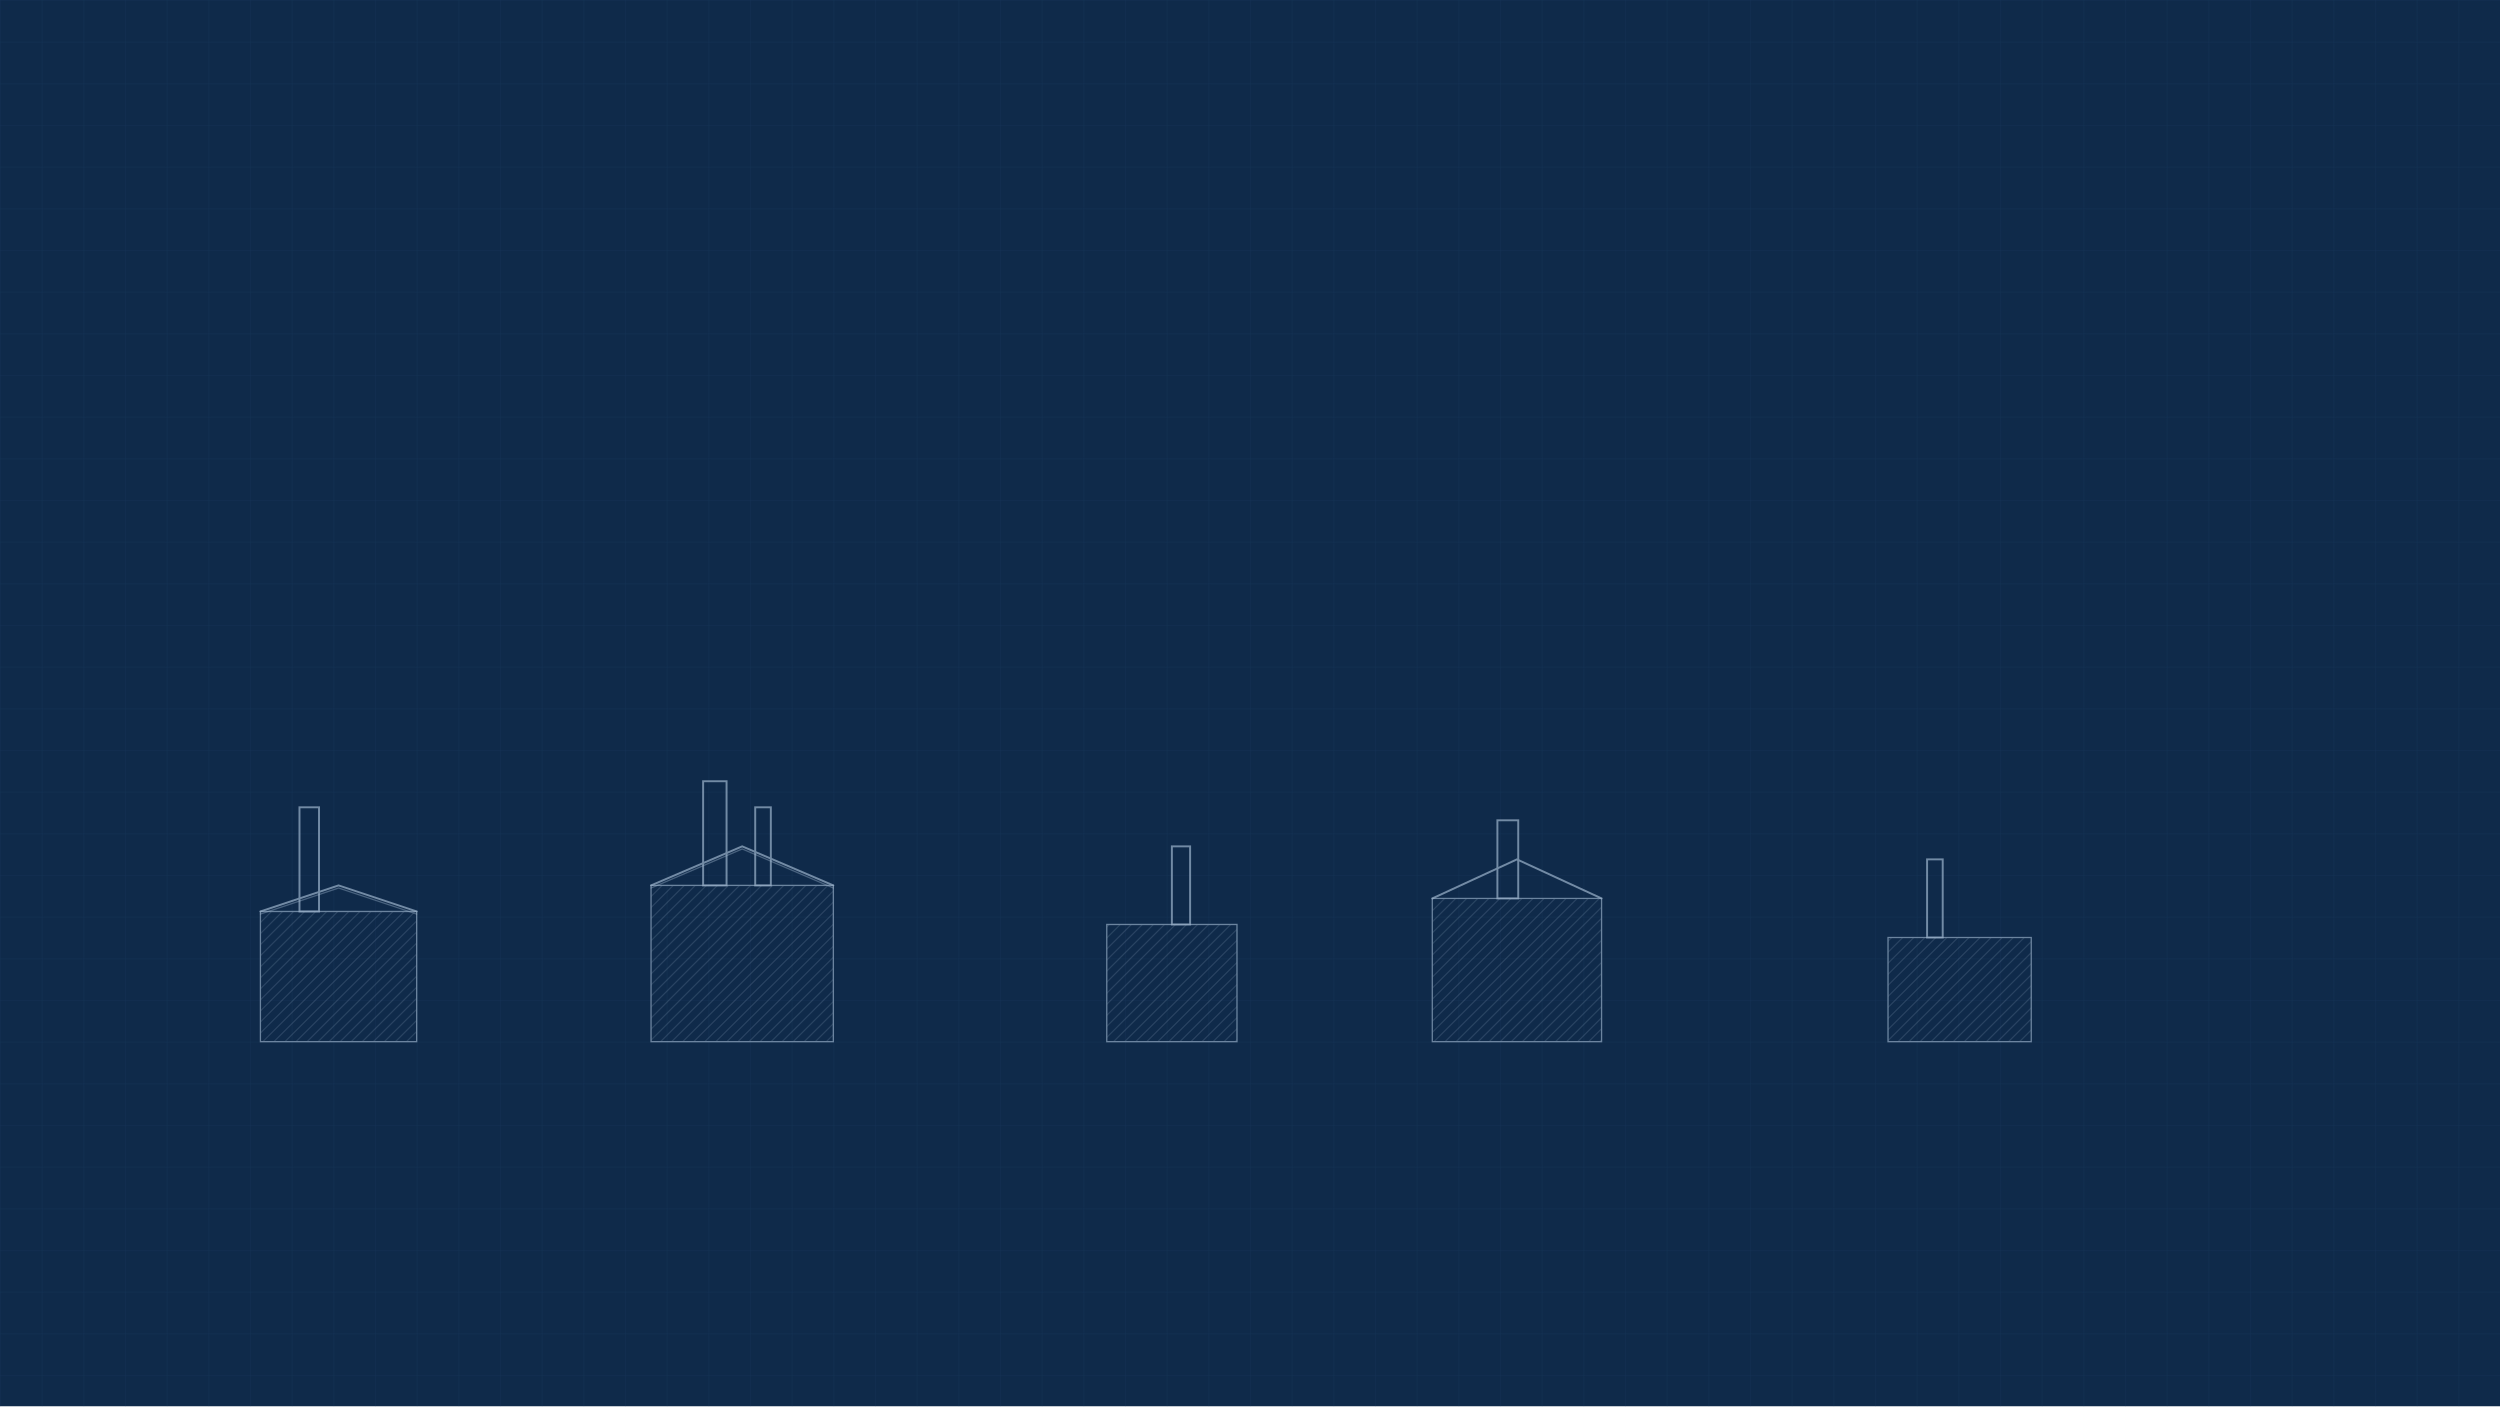
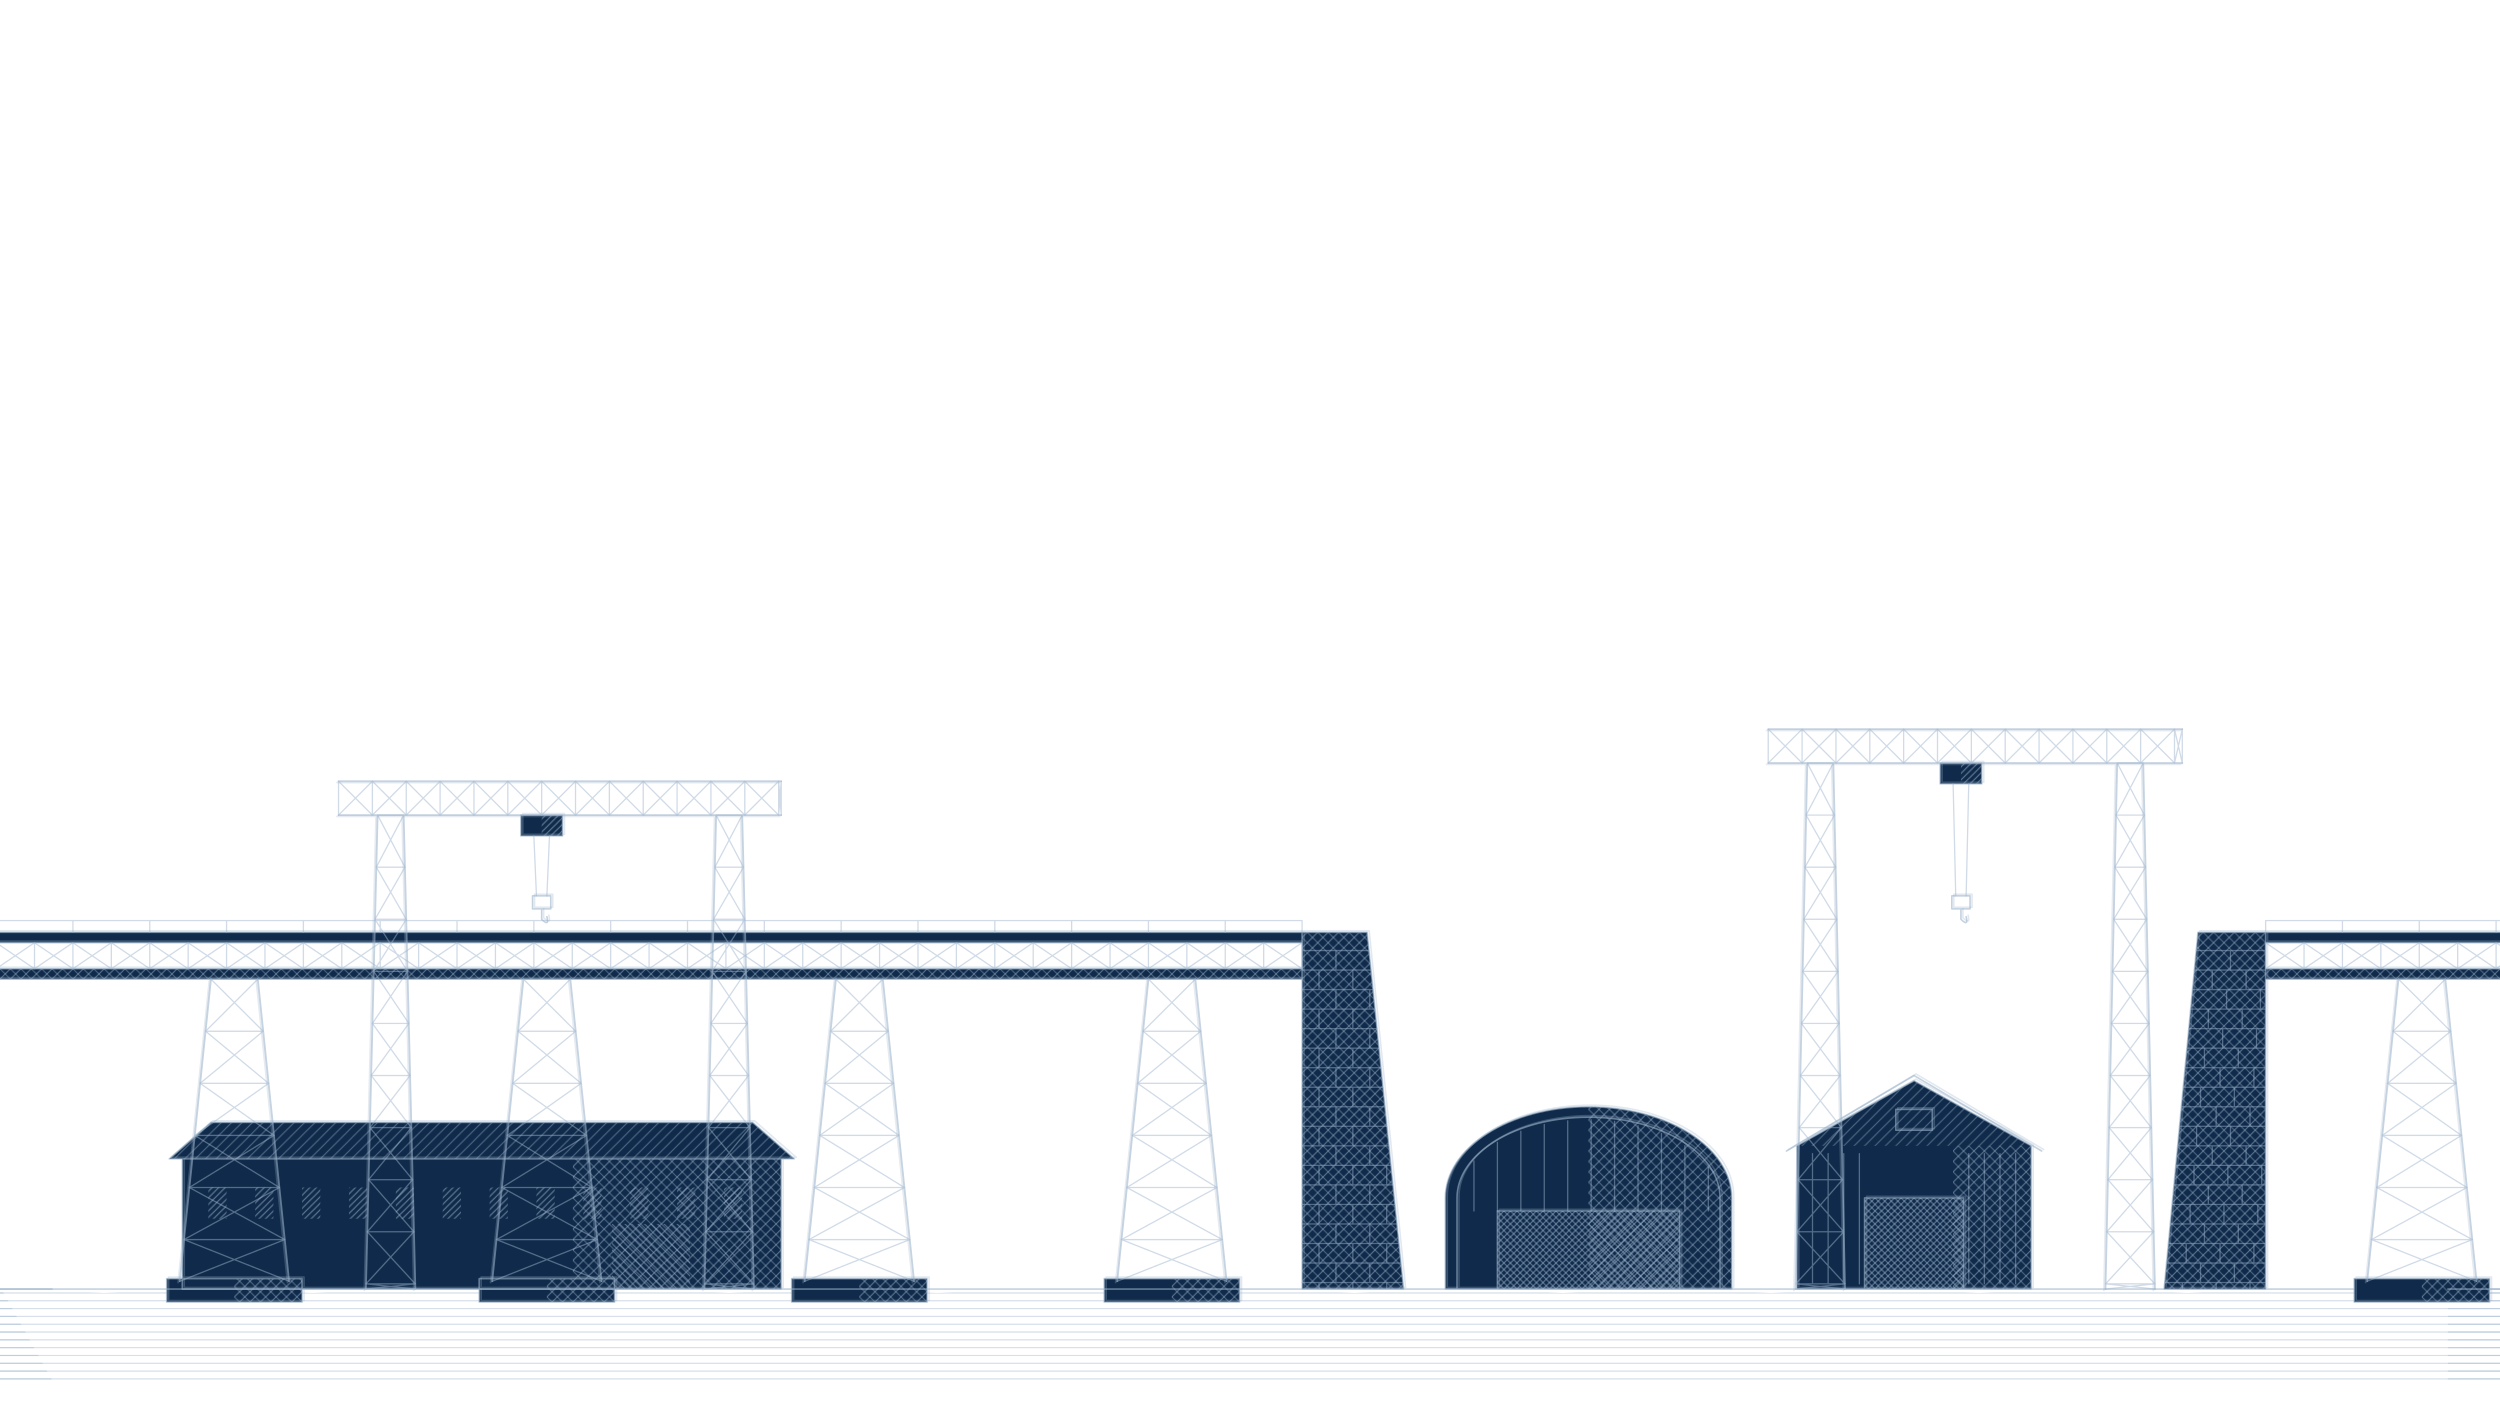
- <svg xmlns="http://www.w3.org/2000/svg" width="1920" height="1080" viewBox="0 0 1920 1080">
+ <svg xmlns="http://www.w3.org/2000/svg" width="1920" height="1080" viewBox="0 0 1920 1080" stroke-linecap="round" stroke-linejoin="round">
  <defs>
-     <pattern id="hatch-el-mid" width="6" height="6" patternUnits="userSpaceOnUse" patternTransform="rotate(45)">
-       <line x1="0" y1="0" x2="0" y2="6" stroke="#9DB4CC" stroke-width="0.8" opacity="0.6" />
+     <pattern id="md" width="8" height="8" patternUnits="userSpaceOnUse">
+       <path d="M-12,12 L4,-4 M-4,12 L12,-4 M4,12 L20,-4" stroke="#9DB4CC" stroke-width="0.9" fill="none" stroke-linecap="round" />
+     </pattern>
+     <pattern id="mb" width="8" height="8" patternUnits="userSpaceOnUse">
+       <path d="M-12,-4 L4,12 M-4,-4 L12,12 M4,-4 L20,12" stroke="#9DB4CC" stroke-width="0.9" fill="none" stroke-linecap="round" />
+     </pattern>
+     <pattern id="mdd" width="5" height="5" patternUnits="userSpaceOnUse">
+       <path d="M-7.5,7.5 L2.5,-2.5 M-2.5,7.5 L7.5,-2.5 M2.5,7.5 L12.5,-2.5" stroke="#9DB4CC" stroke-width="0.9" fill="none" stroke-linecap="round" />
+     </pattern>
+     <pattern id="mbb" width="5" height="5" patternUnits="userSpaceOnUse">
+       <path d="M-7.5,-2.5 L2.5,7.5 M-2.5,-2.5 L7.5,7.5 M2.5,-2.5 L12.5,7.5" stroke="#9DB4CC" stroke-width="0.9" fill="none" stroke-linecap="round" />
+     </pattern>
+     <pattern id="mv" width="5" height="8" patternUnits="userSpaceOnUse">
+       <path d="M2.5,-1 L2.5,9" stroke="#9DB4CC" stroke-width="0.9" fill="none" stroke-linecap="round" />
+     </pattern>
+     <pattern id="mh" width="8" height="6" patternUnits="userSpaceOnUse">
+       <path d="M-1,3 L9,3" stroke="#9DB4CC" stroke-width="0.9" fill="none" stroke-linecap="round" />
    </pattern>
  </defs>
-   <rect width="1920" height="1080" fill="#0F2A4A" />
-   <rect width="1920" height="1080" fill="url(#grid-el-mid)" opacity="0.5">
-     <defs>
-       <pattern id="grid-el-mid" width="32" height="32" patternUnits="userSpaceOnUse">
-         <path d="M 32 0 L 0 0 L 0 32" fill="none" stroke="#1C3F66" stroke-width="0.5" />
-       </pattern>
-     </defs>
-   </rect>
-   <g stroke="#9DB4CC" fill="url(#hatch-el-mid)" opacity="0.65" stroke-linecap="round">
-     <rect x="200" y="700" width="120" height="100" />
-     <rect x="500" y="680" width="140" height="120" />
-     <rect x="850" y="710" width="100" height="90" />
-     <rect x="1100" y="690" width="130" height="110" />
-     <rect x="1450" y="720" width="110" height="80" />
+   <g id="T">
+     <path d="M-40,990 L0,988 L80,993 L160,988 L240,993 L320,988 L400,993 L480,988 L560,993 L640,988 L720,993 L800,988 L880,993 L960,988 L1040,993 L1120,988 L1200,993 L1280,988 L1360,993 L1440,988 L1520,993 L1600,988 L1680,993 L1760,988 L1840,993 L1920,988 L1960,1060 L-40,1060 Z" fill="url(#mh)" opacity="0.42" />
+     <path d="M400,626 L432,626 L432,642 L400,642 Z M130,890 L162,862 L578,862 L610,890 L600,890 L600,990 L140,990 L140,890 Z M-180,716 L1000,716 L1000,724 L-180,724 Z M-180,744 L1000,744 L1000,752 L-180,752 Z M-112,982 L-8,982 L-8,1000 L-112,1000 Z M128,982 L232,982 L232,1000 L128,1000 Z M368,982 L472,982 L472,1000 L368,1000 Z M608,982 L712,982 L712,1000 L608,1000 Z M848,982 L952,982 L952,1000 L848,1000 Z M1000,716 L1050,716 L1078,990 L1000,990 Z M-180,716 L-232,716 L-258,990 L-180,990 Z M1110,990 L1110,920 A110,70 0 0 1 1330,920 L1330,990 Z M1380,990 L1380,880 L1470,830 L1560,880 L1560,990 Z M1490,586 L1522,586 L1522,602 L1490,602 Z" fill="#0F2A4A" />
+     <path d="M130,890 L162,862 L578,862 L610,890 Z M1380,880 L1470,830 L1560,880 Z" fill="url(#md)" opacity="0.42" />
+     <path d="M440,890 L600,890 L600,990 L440,990 Z M-180,744 L1000,744 L1000,752 L-180,752 Z M-60,982 L-8,982 L-8,1000 L-60,1000 Z M180,982 L232,982 L232,1000 L180,1000 Z M420,982 L472,982 L472,1000 L420,1000 Z M660,982 L712,982 L712,1000 L660,1000 Z M900,982 L952,982 L952,1000 L900,1000 Z M1000,716 L1050,716 L1078,990 L1000,990 Z M-180,716 L-232,716 L-258,990 L-180,990 Z M1220,850 L1220,850 L1241.5,851.3 L1262.1,855.3 L1281.1,861.8 L1297.8,870.5 L1311.5,881.1 L1321.6,893.2 L1327.9,906.3 L1330,920 L1330,990 L1220,990 Z M1500,880 L1560,880 L1560,990 L1500,990 Z" fill="url(#md)" opacity="0.5" />
+     <path d="M440,890 L600,890 L600,990 L440,990 Z M-180,744 L1000,744 L1000,752 L-180,752 Z M-60,982 L-8,982 L-8,1000 L-60,1000 Z M180,982 L232,982 L232,1000 L180,1000 Z M420,982 L472,982 L472,1000 L420,1000 Z M660,982 L712,982 L712,1000 L660,1000 Z M900,982 L952,982 L952,1000 L900,1000 Z M1000,716 L1050,716 L1078,990 L1000,990 Z M-180,716 L-232,716 L-258,990 L-180,990 Z M1220,850 L1220,850 L1241.5,851.3 L1262.1,855.3 L1281.1,861.8 L1297.8,870.5 L1311.5,881.1 L1321.6,893.2 L1327.9,906.3 L1330,920 L1330,990 L1220,990 Z M1500,880 L1560,880 L1560,990 L1500,990 Z" fill="url(#mb)" opacity="0.4" />
+     <path d="M416,626 L432,626 L432,642 L416,642 Z M160,912 L174,912 L174,936 L160,936 Z M196,912 L210,912 L210,936 L196,936 Z M232,912 L246,912 L246,936 L232,936 Z M268,912 L282,912 L282,936 L268,936 Z M304,912 L318,912 L318,936 L304,936 Z M340,912 L354,912 L354,936 L340,936 Z M376,912 L390,912 L390,936 L376,936 Z M412,912 L426,912 L426,936 L412,936 Z M448,912 L462,912 L462,936 L448,936 Z M484,912 L498,912 L498,936 L484,936 Z M520,912 L534,912 L534,936 L520,936 Z M556,912 L570,912 L570,936 L556,936 Z M1150,930 L1290,930 L1290,990 L1150,990 Z M1432,920 L1508,920 L1508,990 L1432,990 Z M1506,586 L1522,586 L1522,602 L1506,602 Z" fill="url(#mdd)" opacity="0.55" />
+     <path d="M470,940 L530,940 L530,990 L470,990 Z M1150,930 L1290,930 L1290,990 L1150,990 Z M1432,920 L1508,920 L1508,990 L1432,990 Z" fill="url(#mbb)" opacity="0.5" />
+     <path d="M290,626 L310,626 M290,626 L311,666 M310,626 L289,666 M289,666 L311,666 M289,666 L312,706 M311,666 L288,706 M288,706 L312,706 M288,706 L313,746 M312,706 L287,746 M287,746 L313,746 M287,746 L314,786 M313,746 L286,786 M286,786 L314,786 M286,786 L314.9,826 M314,786 L285.1,826 M285.1,826 L314.9,826 M285.1,826 L315.9,866 M314.9,826 L284.1,866 M284.1,866 L315.9,866 M284.1,866 L316.9,906 M315.9,866 L283.1,906 M283.1,906 L316.9,906 M283.1,906 L317.9,946 M316.9,906 L282.1,946 M282.1,946 L317.9,946 M282.1,946 L318.9,986 M317.9,946 L281.1,986 M281.1,986 L318.9,986 M281.1,986 L319,990 M318.9,986 L281,990 M550,626 L570,626 M550,626 L571,666 M570,626 L549,666 M549,666 L571,666 M549,666 L572,706 M571,666 L548,706 M548,706 L572,706 M548,706 L573,746 M572,706 L547,746 M547,746 L573,746 M547,746 L574,786 M573,746 L546,786 M546,786 L574,786 M546,786 L574.9,826 M574,786 L545.1,826 M545.1,826 L574.9,826 M545.1,826 L575.9,866 M574.9,826 L544.1,866 M544.1,866 L575.9,866 M544.1,866 L576.9,906 M575.9,866 L543.1,906 M543.1,906 L576.9,906 M543.1,906 L577.9,946 M576.9,906 L542.1,946 M542.1,946 L577.9,946 M542.1,946 L578.9,986 M577.9,946 L541.1,986 M541.1,986 L578.9,986 M541.1,986 L579,990 M578.9,986 L541,990 M260,600 L260,626 M260,600 L286,626 M286,600 L260,626 M286,600 L286,626 M286,600 L312,626 M312,600 L286,626 M312,600 L312,626 M312,600 L338,626 M338,600 L312,626 M338,600 L338,626 M338,600 L364,626 M364,600 L338,626 M364,600 L364,626 M364,600 L390,626 M390,600 L364,626 M390,600 L390,626 M390,600 L416,626 M416,600 L390,626 M416,600 L416,626 M416,600 L442,626 M442,600 L416,626 M442,600 L442,626 M442,600 L468,626 M468,600 L442,626 M468,600 L468,626 M468,600 L494,626 M494,600 L468,626 M494,600 L494,626 M494,600 L520,626 M520,600 L494,626 M520,600 L520,626 M520,600 L546,626 M546,600 L520,626 M546,600 L546,626 M546,600 L572,626 M572,600 L546,626 M572,600 L572,626 M572,600 L598,626 M598,600 L572,626 M598,600 L598,626 M598,600 L600,626 M600,600 L598,626 M600,600 L600,626 M410,642 L412,688 M422,642 L420,688 M-180,724 L-180,744 M-180,724 L-150.5,744 M-150.5,724 L-180,744 M-150.5,724 L-150.5,744 M-150.5,724 L-121,744 M-121,724 L-150.5,744 M-121,724 L-121,744 M-121,724 L-91.5,744 M-91.5,724 L-121,744 M-91.5,724 L-91.5,744 M-91.5,724 L-62,744 M-62,724 L-91.5,744 M-62,724 L-62,744 M-62,724 L-32.5,744 M-32.5,724 L-62,744 M-32.5,724 L-32.5,744 M-32.5,724 L-3,744 M-3,724 L-32.5,744 M-3,724 L-3,744 M-3,724 L26.5,744 M26.5,724 L-3,744 M26.5,724 L26.5,744 M26.5,724 L56,744 M56,724 L26.5,744 M56,724 L56,744 M56,724 L85.5,744 M85.5,724 L56,744 M85.5,724 L85.5,744 M85.5,724 L115,744 M115,724 L85.5,744 M115,724 L115,744 M115,724 L144.5,744 M144.5,724 L115,744 M144.5,724 L144.5,744 M144.5,724 L174,744 M174,724 L144.5,744 M174,724 L174,744 M174,724 L203.5,744 M203.5,724 L174,744 M203.5,724 L203.5,744 M203.5,724 L233,744 M233,724 L203.5,744 M233,724 L233,744 M233,724 L262.5,744 M262.5,724 L233,744 M262.5,724 L262.5,744 M262.5,724 L292,744 M292,724 L262.5,744 M292,724 L292,744 M292,724 L321.5,744 M321.5,724 L292,744 M321.5,724 L321.5,744 M321.5,724 L351,744 M351,724 L321.5,744 M351,724 L351,744 M351,724 L380.5,744 M380.5,724 L351,744 M380.5,724 L380.5,744 M380.5,724 L410,744 M410,724 L380.5,744 M410,724 L410,744 M410,724 L439.5,744 M439.5,724 L410,744 M439.5,724 L439.5,744 M439.5,724 L469,744 M469,724 L439.5,744 M469,724 L469,744 M469,724 L498.5,744 M498.5,724 L469,744 M498.5,724 L498.5,744 M498.5,724 L528,744 M528,724 L498.5,744 M528,724 L528,744 M528,724 L557.5,744 M557.5,724 L528,744 M557.5,724 L557.5,744 M557.5,724 L587,744 M587,724 L557.5,744 M587,724 L587,744 M587,724 L616.5,744 M616.5,724 L587,744 M616.5,724 L616.5,744 M616.5,724 L646,744 M646,724 L616.5,744 M646,724 L646,744 M646,724 L675.5,744 M675.5,724 L646,744 M675.5,724 L675.5,744 M675.5,724 L705,744 M705,724 L675.5,744 M705,724 L705,744 M705,724 L734.5,744 M734.5,724 L705,744 M734.5,724 L734.5,744 M734.5,724 L764,744 M764,724 L734.5,744 M764,724 L764,744 M764,724 L793.5,744 M793.5,724 L764,744 M793.5,724 L793.5,744 M793.5,724 L823,744 M823,724 L793.5,744 M823,724 L823,744 M823,724 L852.5,744 M852.5,724 L823,744 M852.5,724 L852.5,744 M852.5,724 L882,744 M882,724 L852.5,744 M882,724 L882,744 M882,724 L911.5,744 M911.5,724 L882,744 M911.5,724 L911.5,744 M911.5,724 L941,744 M941,724 L911.5,744 M941,724 L941,744 M941,724 L970.5,744 M970.5,724 L941,744 M970.5,724 L970.5,744 M970.5,724 L1000,744 M1000,724 L970.5,744 M1000,724 L1000,744 M-180,707 L1000,707 M-180,707 L-180,716 M-121,707 L-121,716 M-62,707 L-62,716 M-3,707 L-3,716 M56,707 L56,716 M115,707 L115,716 M174,707 L174,716 M233,707 L233,716 M292,707 L292,716 M351,707 L351,716 M410,707 L410,716 M469,707 L469,716 M528,707 L528,716 M587,707 L587,716 M646,707 L646,716 M705,707 L705,716 M764,707 L764,716 M823,707 L823,716 M882,707 L882,716 M941,707 L941,716 M1000,707 L1000,716 M-78,752 L-42,752 M-78,752 L-37.9,792 M-42,752 L-82.1,792 M-82.1,792 L-37.9,792 M-82.1,792 L-33.7,832 M-37.9,792 L-86.3,832 M-86.3,832 L-33.7,832 M-86.3,832 L-29.6,872 M-33.7,832 L-90.4,872 M-90.4,872 L-29.6,872 M-90.4,872 L-25.4,912 M-29.6,872 L-94.6,912 M-94.6,912 L-25.4,912 M-94.6,912 L-21.3,952 M-25.4,912 L-98.7,952 M-98.7,952 L-21.3,952 M-98.7,952 L-18,984 M-21.3,952 L-102,984 M162,752 L198,752 M162,752 L202.1,792 M198,752 L157.9,792 M157.9,792 L202.1,792 M157.9,792 L206.3,832 M202.1,792 L153.7,832 M153.7,832 L206.3,832 M153.7,832 L210.4,872 M206.3,832 L149.6,872 M149.6,872 L210.4,872 M149.6,872 L214.6,912 M210.4,872 L145.4,912 M145.4,912 L214.6,912 M145.4,912 L218.7,952 M214.6,912 L141.3,952 M141.3,952 L218.7,952 M141.3,952 L222,984 M218.7,952 L138,984 M402,752 L438,752 M402,752 L442.1,792 M438,752 L397.9,792 M397.9,792 L442.1,792 M397.9,792 L446.3,832 M442.1,792 L393.7,832 M393.7,832 L446.3,832 M393.7,832 L450.4,872 M446.3,832 L389.6,872 M389.6,872 L450.4,872 M389.6,872 L454.6,912 M450.4,872 L385.4,912 M385.4,912 L454.6,912 M385.4,912 L458.7,952 M454.6,912 L381.3,952 M381.3,952 L458.7,952 M381.3,952 L462,984 M458.7,952 L378,984 M642,752 L678,752 M642,752 L682.1,792 M678,752 L637.9,792 M637.9,792 L682.1,792 M637.9,792 L686.3,832 M682.1,792 L633.7,832 M633.7,832 L686.3,832 M633.7,832 L690.4,872 M686.3,832 L629.6,872 M629.6,872 L690.4,872 M629.6,872 L694.6,912 M690.4,872 L625.4,912 M625.4,912 L694.6,912 M625.4,912 L698.7,952 M694.6,912 L621.3,952 M621.3,952 L698.7,952 M621.3,952 L702,984 M698.7,952 L618,984 M882,752 L918,752 M882,752 L922.1,792 M918,752 L877.9,792 M877.9,792 L922.1,792 M877.9,792 L926.3,832 M922.1,792 L873.7,832 M873.7,832 L926.3,832 M873.7,832 L930.4,872 M926.3,832 L869.6,872 M869.6,872 L930.4,872 M869.6,872 L934.6,912 M930.4,872 L865.4,912 M865.4,912 L934.6,912 M865.4,912 L938.7,952 M934.6,912 L861.3,952 M861.3,952 L938.7,952 M861.3,952 L942,984 M938.7,952 L858,984 M1000,730 L1051.4,730 M1026,730 L1026,745 M1000,745 L1053,745 M1013,745 L1013,760 M1039,745 L1039,760 M1000,760 L1054.5,760 M1026,760 L1026,775 M1052,760 L1052,775 M1000,775 L1056,775 M1013,775 L1013,790 M1039,775 L1039,790 M1000,790 L1057.6,790 M1026,790 L1026,805 M1052,790 L1052,805 M1000,805 L1059.1,805 M1013,805 L1013,820 M1039,805 L1039,820 M1000,820 L1060.6,820 M1026,820 L1026,835 M1052,820 L1052,835 M1000,835 L1062.2,835 M1013,835 L1013,850 M1039,835 L1039,850 M1000,850 L1063.7,850 M1026,850 L1026,865 M1052,850 L1052,865 M1000,865 L1065.2,865 M1013,865 L1013,880 M1039,865 L1039,880 M1000,880 L1066.8,880 M1026,880 L1026,895 M1052,880 L1052,895 M1000,895 L1068.3,895 M1013,895 L1013,910 M1039,895 L1039,910 M1065,895 L1065,910 M1000,910 L1069.8,910 M1026,910 L1026,925 M1052,910 L1052,925 M1000,925 L1071.4,925 M1013,925 L1013,940 M1039,925 L1039,940 M1065,925 L1065,940 M1000,940 L1072.9,940 M1026,940 L1026,955 M1052,940 L1052,955 M1000,955 L1074.4,955 M1013,955 L1013,970 M1039,955 L1039,970 M1065,955 L1065,970 M1000,970 L1076,970 M1026,970 L1026,985 M1052,970 L1052,985 M1000,985 L1077.5,985 M1013,985 L1013,990 M1039,985 L1039,990 M1065,985 L1065,990 M-233.3,730 L-180,730 M-207,730 L-207,745 M-234.8,745 L-180,745 M-221,745 L-221,760 M-195,745 L-195,760 M-236.2,760 L-180,760 M-210,760 L-210,775 M-184,760 L-184,775 M-237.6,775 L-180,775 M-224,775 L-224,790 M-198,775 L-198,790 M-239,790 L-180,790 M-213,790 L-213,805 M-187,790 L-187,805 M-240.4,805 L-180,805 M-227,805 L-227,820 M-201,805 L-201,820 M-241.9,820 L-180,820 M-215,820 L-215,835 M-189,820 L-189,835 M-243.3,835 L-180,835 M-230,835 L-230,850 M-204,835 L-204,850 M-244.7,850 L-180,850 M-218,850 L-218,865 M-192,850 L-192,865 M-246.1,865 L-180,865 M-233,865 L-233,880 M-207,865 L-207,880 M-247.6,880 L-180,880 M-221,880 L-221,895 M-195,880 L-195,895 M-249,895 L-180,895 M-235,895 L-235,910 M-209,895 L-209,910 M-183,895 L-183,910 M-250.4,910 L-180,910 M-224,910 L-224,925 M-198,910 L-198,925 M-251.8,925 L-180,925 M-238,925 L-238,940 M-212,925 L-212,940 M-186,925 L-186,940 M-253.3,940 L-180,940 M-227,940 L-227,955 M-201,940 L-201,955 M-254.7,955 L-180,955 M-241,955 L-241,970 M-215,955 L-215,970 M-189,955 L-189,970 M-256.1,970 L-180,970 M-230,970 L-230,985 M-204,970 L-204,985 M-257.5,985 L-180,985 M-244,985 L-244,990 M-218,985 L-218,990 M-192,985 L-192,990 M1132,891.6 L1132,930 M1150,877.3 L1150,930 M1168,868.8 L1168,930 M1186,863.6 L1186,930 M1204,860.8 L1204,930 M1222,860 L1222,930 M1240,861.2 L1240,930 M1258,864.6 L1258,930 M1276,870.4 L1276,930 M1294,879.8 L1294,930 M1312,896.4 L1312,930 M1392,886 L1392,986 M1404,886 L1404,986 M1416,886 L1416,986 M1428,886 L1428,986 M1512,886 L1512,986 M1524,886 L1524,986 M1536,886 L1536,986 M1548,886 L1548,986 M1388,586 L1408,586 M1388,586 L1408.9,626 M1408,586 L1387.1,626 M1387.1,626 L1408.9,626 M1387.1,626 L1409.8,666 M1408.9,626 L1386.2,666 M1386.2,666 L1409.8,666 M1386.2,666 L1410.7,706 M1409.8,666 L1385.3,706 M1385.3,706 L1410.7,706 M1385.3,706 L1411.6,746 M1410.7,706 L1384.4,746 M1384.4,746 L1411.6,746 M1384.4,746 L1412.5,786 M1411.6,746 L1383.5,786 M1383.5,786 L1412.5,786 M1383.5,786 L1413.3,826 M1412.5,786 L1382.7,826 M1382.7,826 L1413.3,826 M1382.7,826 L1414.2,866 M1413.3,826 L1381.8,866 M1381.8,866 L1414.2,866 M1381.8,866 L1415.1,906 M1414.2,866 L1380.9,906 M1380.9,906 L1415.1,906 M1380.9,906 L1416,946 M1415.1,906 L1380,946 M1380,946 L1416,946 M1380,946 L1416.9,986 M1416,946 L1379.1,986 M1379.1,986 L1416.9,986 M1379.1,986 L1417,990 M1416.9,986 L1379,990 M1626,586 L1646,586 M1626,586 L1646.9,626 M1646,586 L1625.1,626 M1625.1,626 L1646.9,626 M1625.1,626 L1647.8,666 M1646.9,626 L1624.2,666 M1624.2,666 L1647.8,666 M1624.2,666 L1648.7,706 M1647.8,666 L1623.3,706 M1623.3,706 L1648.7,706 M1623.3,706 L1649.6,746 M1648.7,706 L1622.4,746 M1622.4,746 L1649.6,746 M1622.4,746 L1650.5,786 M1649.6,746 L1621.5,786 M1621.5,786 L1650.5,786 M1621.5,786 L1651.3,826 M1650.5,786 L1620.7,826 M1620.7,826 L1651.3,826 M1620.7,826 L1652.2,866 M1651.3,826 L1619.8,866 M1619.8,866 L1652.2,866 M1619.8,866 L1653.1,906 M1652.2,866 L1618.9,906 M1618.9,906 L1653.1,906 M1618.9,906 L1654,946 M1653.1,906 L1618,946 M1618,946 L1654,946 M1618,946 L1654.9,986 M1654,946 L1617.1,986 M1617.1,986 L1654.9,986 M1617.1,986 L1655,990 M1654.9,986 L1617,990 M1358,560 L1358,586 M1358,560 L1384,586 M1384,560 L1358,586 M1384,560 L1384,586 M1384,560 L1410,586 M1410,560 L1384,586 M1410,560 L1410,586 M1410,560 L1436,586 M1436,560 L1410,586 M1436,560 L1436,586 M1436,560 L1462,586 M1462,560 L1436,586 M1462,560 L1462,586 M1462,560 L1488,586 M1488,560 L1462,586 M1488,560 L1488,586 M1488,560 L1514,586 M1514,560 L1488,586 M1514,560 L1514,586 M1514,560 L1540,586 M1540,560 L1514,586 M1540,560 L1540,586 M1540,560 L1566,586 M1566,560 L1540,586 M1566,560 L1566,586 M1566,560 L1592,586 M1592,560 L1566,586 M1592,560 L1592,586 M1592,560 L1618,586 M1618,560 L1592,586 M1618,560 L1618,586 M1618,560 L1644,586 M1644,560 L1618,586 M1644,560 L1644,586 M1644,560 L1670,586 M1670,560 L1644,586 M1670,560 L1670,586 M1670,560 L1676,586 M1676,560 L1670,586 M1676,560 L1676,586 M1500,602 L1502,688 M1512,602 L1510,688" fill="none" stroke="#9DB4CC" stroke-opacity="0.48" stroke-width="1" />
+     <path d="M290,626 L281,990 M310,626 L319,990 M550,626 L541,990 M570,626 L579,990 M260,600 L600,600 M260,626 L600,626 M-78,752 L-102,984 M-42,752 L-18,984 M162,752 L138,984 M198,752 L222,984 M402,752 L378,984 M438,752 L462,984 M642,752 L618,984 M678,752 L702,984 M882,752 L858,984 M918,752 L942,984 M1388,586 L1379,990 M1408,586 L1417,990 M1626,586 L1617,990 M1646,586 L1655,990 M1358,560 L1676,560 M1358,586 L1676,586" id="ml" fill="none" stroke="#9DB4CC" stroke-opacity="0.58" stroke-width="1.4" />
+     <path d="M400,626 L432,626 L432,642 L400,642 Z M409,688 L423,688 L423,698 L409,698 Z M416,698 L416,706 Q422,712 420,704 M130,890 L162,862 L578,862 L610,890 Z M140,890 L600,890 L600,990 L140,990 Z M-180,716 L1000,716 L1000,724 L-180,724 Z M-180,744 L1000,744 L1000,752 L-180,752 Z M-112,982 L-8,982 L-8,1000 L-112,1000 Z M128,982 L232,982 L232,1000 L128,1000 Z M368,982 L472,982 L472,1000 L368,1000 Z M608,982 L712,982 L712,1000 L608,1000 Z M848,982 L952,982 L952,1000 L848,1000 Z M1000,716 L1050,716 L1078,990 L1000,990 Z M-180,716 L-232,716 L-258,990 L-180,990 Z M1110,990 L1110,920 A110,70 0 0 1 1330,920 L1330,990 Z M1119,990 L1119,920 A101,62 0 0 1 1321,920 L1321,990 M1150,930 L1290,930 L1290,990 L1150,990 Z M1380,990 L1380,880 L1470,830 L1560,880 L1560,990 Z M1372,884 L1470,826 L1568,884 M1432,920 L1508,920 L1508,990 L1432,990 Z M1456,852 L1484,852 L1484,868 L1456,868 Z M1490,586 L1522,586 L1522,602 L1490,602 Z M1499,688 L1513,688 L1513,698 L1499,698 Z M1506,698 L1506,706 Q1512,712 1510,704" id="mo" fill="none" stroke="#9DB4CC" stroke-opacity="0.6" stroke-width="1.25" />
+     <use href="#mo" transform="translate(1.5,-1.2)" opacity="0.5" />
+     <use href="#ml" transform="translate(-1.2,1)" opacity="0.45" />
+     <path d="M-40,990 L1960,990" fill="none" stroke="#9DB4CC" stroke-opacity="0.6" stroke-width="1.25" />
  </g>
-   <g stroke="#9DB4CC" fill="none" opacity="0.7" stroke-width="1.5" stroke-linecap="round">
-     <rect x="230" y="620" width="15" height="80" />
-     <rect x="540" y="600" width="18" height="80" />
-     <rect x="580" y="620" width="12" height="60" />
-     <rect x="900" y="650" width="14" height="60" />
-     <rect x="1150" y="630" width="16" height="60" />
-     <rect x="1480" y="660" width="12" height="60" />
-     <path d="M 200 700 L 260 680 L 320 700" />
-     <path d="M 500 680 L 570 650 L 640 680" />
-     <path d="M 1100 690 L 1165 660 L 1230 690" />
-   </g>
-   <g stroke="#9DB4CC" fill="none" opacity="0.4" stroke-width="1" stroke-linecap="round">
-     <path d="M 200 702 L 260 682 L 320 702" />
-     <path d="M 500 682 L 570 652 L 640 682" />
-   </g>
+   <use href="#T" x="-1920" />
+   <use href="#T" x="1920" />
</svg>
